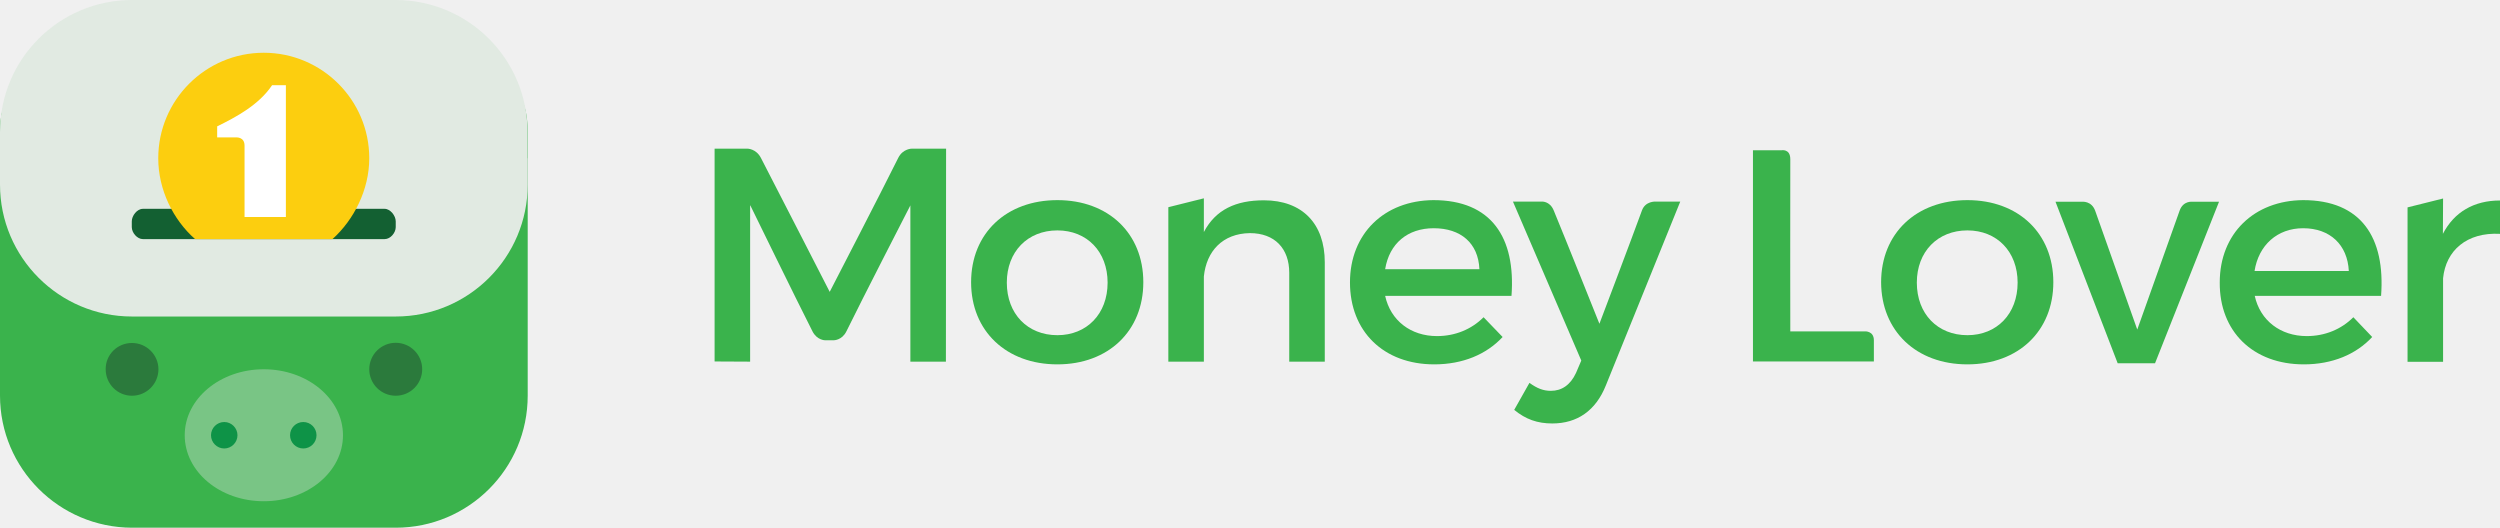
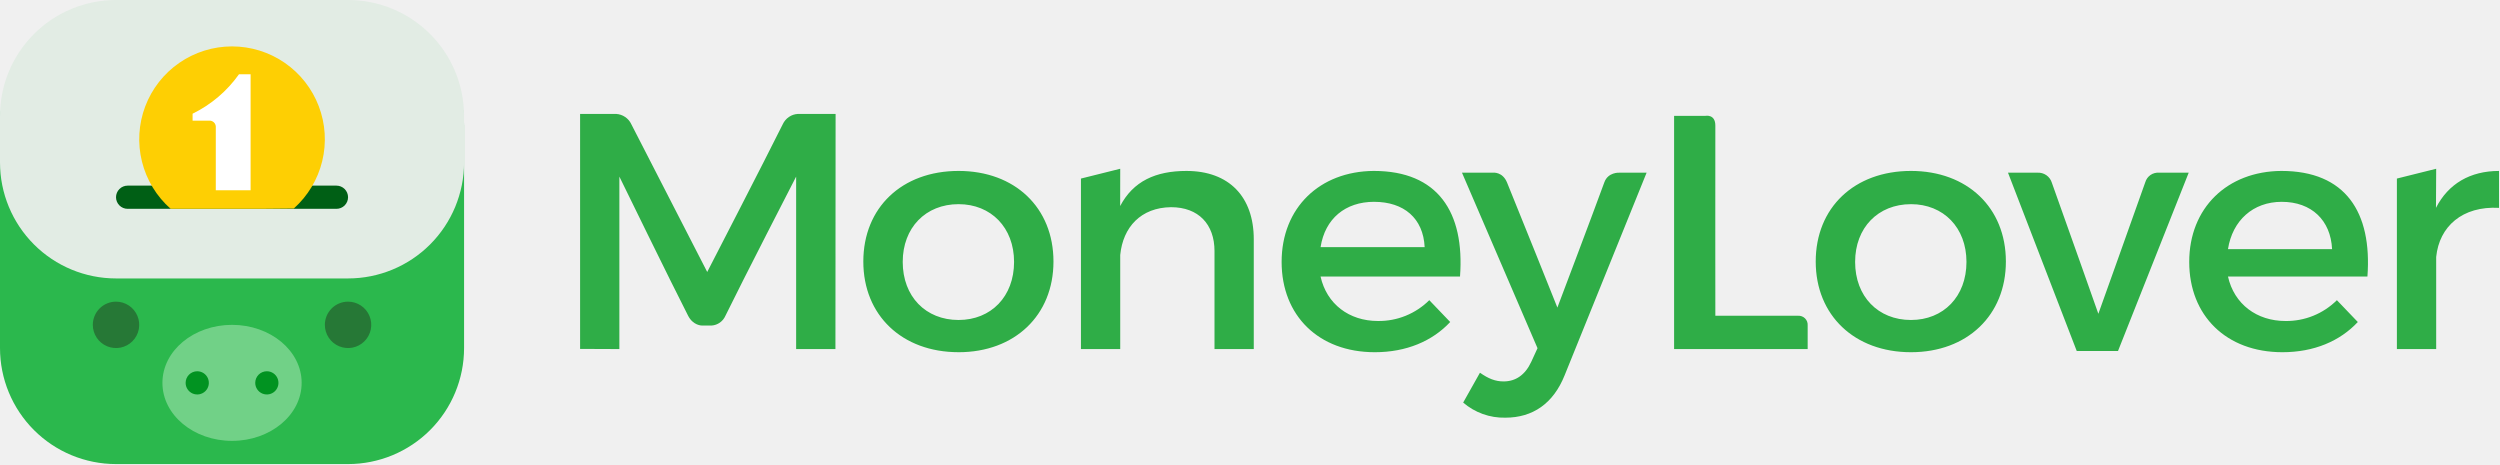
- <svg xmlns="http://www.w3.org/2000/svg" version="1.1" id="Layer_1" x="0px" y="0px" viewBox="0 0 1379.1 291" style="enable-background:new 0 0 1379.1 291;" xml:space="preserve">
-   <style type="text/css">
- 	.st0{fill:#3AB34C;}
- 	.st1{fill:#E1EAE2;}
- 	.st2{fill:#2B7A3C;}
- 	.st3{fill:#79C585;}
- 	.st4{fill:#0E9347;}
- 	.st5{fill:#136032;}
- 	.st6{fill:#FCCE0F;}
- 	.st7{fill:#FFFFFF;}
- </style>
-   <g>
-     <path id="base_86_" class="st0" d="M0,72.8c0-40.2,32.6-19,72.8-19l145.5-14c40.2,0,72.8-7.1,72.8,33v145.5   c0,40.2-32.6,72.8-72.8,72.8H72.8C32.6,291,0,258.4,0,218.2V72.8z" />
-     <path id="Combined-Shape_86_" class="st1" d="M291,87.3V72.8C291,32.6,258.4,0,218.2,0H72.8C32.6,0,0,32.6,0,72.8v14.5v14.5   c0,40.2,32.6,72.8,72.8,72.8h145.5c40.2,0,72.8-32.6,72.8-72.8V87.3z" />
-     <path id="eye-left_76_" class="st2" d="M72.8,189.2c8,0,14.6,6.5,14.6,14.5c0,8-6.5,14.6-14.6,14.6c-8,0-14.5-6.5-14.5-14.6   C58.2,195.7,64.7,189.2,72.8,189.2L72.8,189.2z" />
-     <ellipse id="eye-right_76_" class="st2" cx="218.3" cy="203.7" rx="14.6" ry="14.6" />
-     <path id="nose_76_" class="st3" d="M145.5,203.7c24.1,0,43.7,16.3,43.7,36.4c0,20.1-19.5,36.4-43.7,36.4s-43.6-16.3-43.6-36.4   C101.9,220,121.4,203.7,145.5,203.7L145.5,203.7z" />
-     <path id="nose-hole-left_76_" class="st4" d="M123.7,232.8c4,0,7.3,3.3,7.3,7.3c0,4-3.3,7.3-7.3,7.3c-4,0-7.3-3.3-7.3-7.3   C116.4,236.1,119.7,232.8,123.7,232.8L123.7,232.8z" />
-     <ellipse id="nose-hole-right_76_" class="st4" cx="167.3" cy="240.1" rx="7.3" ry="7.3" />
-     <path id="top-hole_86_" class="st5" d="M212.2,115.2c3.1,0,6.1,3.8,6.1,6.9v3.2c0,3.1-2.9,6.6-6.1,6.6H78.8c-3.1,0-6.1-3.5-6.1-6.6   v-3.2c0-3.1,2.9-6.9,6.1-6.9H212.2z" />
-     <path id="coin_83_" class="st6" d="M203.7,87.3c0,17.3-8.4,33.9-20.3,44.6c-13.8,0-63.5,0-75.8,0c-12.1-10.7-20.3-27.2-20.3-44.6   c0-32.1,26.1-58.2,58.2-58.2C177.6,29.1,203.7,55.2,203.7,87.3z" />
-     <path id="number_83_" class="st7" d="M157.6,119.7h-22.7V80.3c0-4.8-4.5-4.5-4.5-4.5h-10.6c0,0,0-5.3,0-6.1   c10.4-5.1,23-11.8,30.3-22.7c2.2,0,7.6,0,7.6,0V119.7z" />
-   </g>
-   <g>
-     <path class="st0" d="M1085.3,201c28.1,0,47.4-18.4,47.4-45.3c0-27-19.3-45.3-47.4-45.3c-28.2,0-47.6,18.3-47.6,45.3   C1037.8,182.6,1057.1,201,1085.3,201z M1085.3,127.1c16.3,0,27.7,11.7,27.7,28.8c0,17.3-11.5,29-27.7,29c-16.4,0-27.9-11.7-27.9-29   C1057.4,138.8,1068.9,127.1,1085.3,127.1z" />
-     <path class="st0" d="M1033.7,187.7c0-5.2-4.9-4.9-4.9-4.9h-41.2c0,0-0.1-74.5,0-95c0-5.9-4.9-4.9-4.9-4.9H967v116.5h66.7   C1033.7,199.5,1033.7,193,1033.7,187.7z" />
-     <path class="st0" d="M1270.9,201c15.7,0,28.8-5.5,37.7-15.1l-10.4-10.9c-6.7,6.7-15.7,10.4-25.7,10.4c-14.4,0-25.7-8.5-28.7-22.2   h69.7c2.4-32.2-11-52.8-43-52.8c-27,0.2-46,18.4-46,45.4C1224.3,182.8,1242.8,201,1270.9,201z M1270.5,125.9   c14.9,0,24.5,9.2,25.2,23.6h-52C1245.9,135.3,1256.2,125.9,1270.5,125.9z" />
-     <path class="st0" d="M1347.7,153.5c1.5-15.3,13.1-25.5,31.4-24.5v-18.4c-14.4,0-25.3,6.4-31.5,18.4l0.1-19.5l-19.6,4.9v85.2h19.6   V153.5z" />
-     <path class="st0" d="M869.4,205.7c-3.1,6.7-7.9,9.9-13.9,9.9c-4.1,0-7.5-1.3-11.8-4.4l-8.4,14.9c6.3,5.2,12.8,7.5,21,7.5   c13.7,0,24-7,29.6-21.1l41-101.3h-13.7c0,0-5.5-0.3-7.4,4.8c-5.7,15.7-23.5,62.6-23.5,62.6s-18.7-46.8-25.2-62.5   c-2.2-5.4-6.8-4.9-6.8-4.9h-15.7l37.7,87.7L869.4,205.7z" />
-     <path class="st0" d="M1188.8,200.4l35.3-89.1h-14.7c0,0-5-0.7-7,4.8c-5.7,16-23.4,65.7-23.4,65.7s-17.4-49.2-23.2-65.5   c-2-5.6-7.2-5-7.2-5h-14.7l34.3,89.1H1188.8z" />
-     <path class="st0" d="M413.9,113.3c0,0,25.9,53,34.3,69.5c2.5,4.9,6.9,4.9,6.9,4.9h4.9c0,0,4.5,0,6.9-4.9   c8.2-16.8,35.3-69.5,35.3-69.5v86.2h19.6L521.9,82h-18.8c0,0-5-0.1-7.6,5.1c-8.6,17.4-37.8,73.9-37.8,73.9s-28.9-56.4-37.9-73.8   c-2.7-5.3-7.6-5.2-7.6-5.2h-18v117.4l19.6,0.1V113.3z" />
-     <path class="st0" d="M583.3,201c28.1,0,47.4-18.4,47.4-45.3c0-27-19.3-45.3-47.4-45.3c-28.2,0-47.6,18.3-47.6,45.3   C535.7,182.6,555.1,201,583.3,201z M583.3,127.1c16.3,0,27.7,11.7,27.7,28.8c0,17.3-11.5,29-27.7,29c-16.4,0-27.9-11.7-27.9-29   C555.4,138.8,566.9,127.1,583.3,127.1z" />
-     <path class="st0" d="M791.2,201c15.7,0,28.8-5.5,37.7-15.1L818.4,175c-6.7,6.7-15.7,10.4-25.7,10.4c-14.4,0-25.6-8.5-28.6-22.2   h69.7c2.4-32.2-11.1-52.8-43.1-52.8c-27,0.2-46,18.4-46,45.4C744.7,182.8,763.2,201,791.2,201z M790.9,125.9   c14.9,0,24.6,8.2,25.2,22.6h-52C766.4,134.3,776.5,125.9,790.9,125.9z" />
-     <path class="st0" d="M664.1,152.5c1.4-13.9,10.3-23.7,25.4-23.9c13.7,0,21.7,8.5,21.7,21.9v49h19.6v-54.8   c0-21.3-12.4-34.2-33.6-34.2c-15.4,0-26.6,5.1-33.1,17.5c0-1.8,0-18.6,0-18.6l-19.6,4.9v85.2h19.6V152.5z" />
-   </g>
+ <svg xmlns="http://www.w3.org/2000/svg" width="167" height="31" viewBox="0 0 167 31" fill="none">
+   <path d="M8.06 0.31H22.94C25.078 0.31 27.128 1.159 28.639 2.671C30.151 4.182 31 6.232 31 8.37V23.25C31 25.305 30.183 27.277 28.73 28.73C27.277 30.183 25.305 31 23.25 31H7.75C5.695 31 3.723 30.183 2.27 28.73C0.817 27.277 0 25.305 0 23.25V8.37C0 6.232 0.849 4.182 2.361 2.671C3.872 1.159 5.922 0.31 8.06 0.31Z" fill="#2BB84D" />
+   <path d="M7.75 0H23.25C25.305 0 27.277 0.817 28.73 2.27C30.183 3.723 31 5.695 31 7.75V10.85C31 12.905 30.183 14.877 28.73 16.33C27.277 17.784 25.305 18.6 23.25 18.6H7.75C5.695 18.6 3.723 17.784 2.27 16.33C0.817 14.877 0 12.905 0 10.85V7.75C0 5.695 0.817 3.723 2.27 2.27C3.723 0.817 5.695 0 7.75 0Z" fill="#E2ECE4" />
+   <path d="M7.75 20.15C8.057 20.15 8.356 20.241 8.611 20.411C8.866 20.581 9.065 20.823 9.182 21.107C9.299 21.39 9.33 21.702 9.27 22.002C9.21 22.303 9.063 22.579 8.846 22.796C8.629 23.013 8.353 23.16 8.052 23.22C7.752 23.28 7.44 23.249 7.157 23.132C6.874 23.015 6.631 22.816 6.461 22.561C6.291 22.306 6.2 22.006 6.2 21.7C6.2 21.289 6.363 20.895 6.654 20.604C6.945 20.313 7.339 20.15 7.75 20.15Z" fill="#267836" />
+   <path d="M23.25 20.15C23.556 20.15 23.856 20.241 24.111 20.411C24.366 20.581 24.565 20.823 24.682 21.107C24.799 21.39 24.83 21.702 24.77 22.002C24.71 22.303 24.563 22.579 24.346 22.796C24.129 23.013 23.853 23.16 23.552 23.22C23.252 23.28 22.94 23.249 22.657 23.132C22.374 23.015 22.131 22.816 21.961 22.561C21.791 22.306 21.7 22.006 21.7 21.7C21.7 21.289 21.863 20.895 22.154 20.604C22.445 20.313 22.839 20.15 23.25 20.15Z" fill="#267836" />
+   <path d="M15.5 21.7C18.068 21.7 20.15 23.435 20.15 25.575C20.15 27.715 18.068 29.45 15.5 29.45C12.932 29.45 10.85 27.715 10.85 25.575C10.85 23.434 12.932 21.7 15.5 21.7Z" fill="#71D187" />
+   <path d="M13.175 24.8C13.329 24.8 13.478 24.846 13.606 24.931C13.733 25.016 13.833 25.137 13.892 25.279C13.95 25.42 13.966 25.576 13.936 25.727C13.906 25.877 13.832 26.015 13.723 26.124C13.615 26.232 13.477 26.306 13.326 26.336C13.176 26.366 13.02 26.35 12.879 26.292C12.737 26.233 12.616 26.134 12.531 26.006C12.445 25.879 12.4 25.729 12.4 25.575C12.4 25.37 12.482 25.172 12.627 25.027C12.772 24.882 12.97 24.8 13.175 24.8Z" fill="#019321" />
+   <path d="M17.825 24.8C17.979 24.8 18.129 24.846 18.256 24.931C18.384 25.016 18.483 25.137 18.542 25.279C18.6 25.42 18.616 25.576 18.586 25.727C18.556 25.877 18.482 26.015 18.374 26.124C18.265 26.232 18.127 26.306 17.977 26.336C17.826 26.366 17.67 26.35 17.529 26.292C17.387 26.233 17.266 26.134 17.181 26.006C17.096 25.879 17.05 25.729 17.05 25.575C17.05 25.37 17.132 25.172 17.277 25.027C17.422 24.882 17.62 24.8 17.825 24.8Z" fill="#019321" />
+   <path d="M8.525 12.4H22.475C22.68 12.4 22.878 12.482 23.023 12.627C23.168 12.772 23.25 12.969 23.25 13.175C23.25 13.38 23.168 13.578 23.023 13.723C22.878 13.868 22.68 13.95 22.475 13.95H8.525C8.319 13.95 8.122 13.868 7.977 13.723C7.832 13.578 7.75 13.38 7.75 13.175C7.75 12.969 7.832 12.772 7.977 12.627C8.122 12.482 8.319 12.4 8.525 12.4Z" fill="#005F15" />
+   <path d="M15.5 3.1C16.756 3.1 17.983 3.482 19.018 4.195C20.052 4.908 20.846 5.919 21.293 7.093C21.741 8.267 21.821 9.55 21.523 10.77C21.225 11.991 20.563 13.092 19.625 13.928C18.221 13.95 17.084 13.95 15.5 13.95H11.4C10.455 13.117 9.787 12.016 9.483 10.794C9.18 9.572 9.256 8.286 9.701 7.108C10.146 5.93 10.939 4.916 11.975 4.2C13.011 3.484 14.241 3.1 15.5 3.1Z" fill="#FECF03" />
+   <path d="M16.74 4.96V12.71H14.415V8.52C14.422 8.457 14.414 8.394 14.393 8.335C14.372 8.276 14.338 8.222 14.293 8.178C14.248 8.134 14.194 8.1 14.135 8.08C14.076 8.059 14.012 8.053 13.95 8.06H12.865C12.865 8.06 12.866 7.674 12.865 7.595C14.103 6.99 15.169 6.084 15.965 4.96C16.195 4.961 16.74 4.96 16.74 4.96Z" fill="white" />
+   <path d="M104.515 25.075C103.759 26.959 102.386 27.901 100.555 27.901C99.524 27.924 98.521 27.565 97.74 26.892L98.861 24.897C99.433 25.3 99.891 25.479 100.441 25.479C101.242 25.479 101.882 25.053 102.294 24.157L102.706 23.259L97.66 11.535H99.759C99.759 11.535 100.375 11.472 100.67 12.192C101.532 14.293 104.033 20.546 104.033 20.546C104.033 20.546 106.408 14.271 107.171 12.176C107.419 11.494 108.156 11.536 108.156 11.536H109.993L104.515 25.075ZM91.791 13.481C89.87 13.481 88.511 14.603 88.214 16.51H95.167C95.076 14.581 93.783 13.482 91.791 13.482L91.791 13.481ZM97.529 18.473H88.213C88.625 20.312 90.121 21.442 92.043 21.442C92.679 21.451 93.311 21.332 93.9 21.093C94.489 20.854 95.025 20.5 95.476 20.052L96.873 21.51C95.682 22.788 93.943 23.528 91.837 23.528C88.084 23.528 85.612 21.083 85.612 17.495C85.612 13.884 88.152 11.441 91.769 11.418C96.049 11.418 97.849 14.168 97.529 18.473V18.473ZM81.129 23.318V16.772C81.129 14.978 80.057 13.84 78.226 13.84C76.212 13.863 75.013 15.173 74.831 17.033V23.318H72.207V11.928L74.831 11.273C74.831 11.273 74.829 13.518 74.827 13.764C75.698 12.104 77.197 11.418 79.256 11.419C82.094 11.419 83.752 13.138 83.752 15.986V23.318H81.129V23.318ZM64.032 13.638C61.835 13.638 60.302 15.208 60.302 17.496C60.302 19.805 61.835 21.375 64.032 21.375C66.207 21.375 67.74 19.805 67.74 17.496C67.74 15.208 66.206 13.638 64.032 13.638H64.032ZM64.032 23.527C60.256 23.527 57.67 21.06 57.67 17.473C57.67 13.861 60.256 11.418 64.032 11.418C67.786 11.418 70.372 13.862 70.372 17.473C70.371 21.061 67.786 23.528 64.032 23.528L64.032 23.527ZM55.807 23.317H53.182V11.797C53.182 11.797 49.553 18.846 48.459 21.092C48.38 21.275 48.253 21.432 48.091 21.547C47.929 21.663 47.739 21.732 47.541 21.746H46.885C46.885 21.746 46.305 21.753 45.966 21.092C44.832 18.881 41.374 11.797 41.374 11.797V23.318L38.75 23.307V7.61H41.154C41.371 7.622 41.581 7.693 41.761 7.815C41.941 7.938 42.085 8.107 42.175 8.305C43.371 10.632 47.242 18.168 47.242 18.168C47.242 18.168 51.138 10.619 52.292 8.292C52.383 8.097 52.525 7.93 52.704 7.81C52.882 7.689 53.091 7.62 53.306 7.61H55.818L55.807 23.317Z" fill="#2FAD47" />
+   <path d="M162.737 17.165V23.318H160.112V11.928L162.737 11.273L162.723 13.885C163.547 12.271 165.012 11.419 166.935 11.419V13.885C164.486 13.751 162.943 15.124 162.737 17.165ZM152.419 13.482C150.497 13.482 149.127 14.734 148.829 16.641H155.783C155.691 14.712 154.411 13.482 152.419 13.482ZM158.144 18.474H148.829C149.241 20.313 150.749 21.443 152.671 21.443C153.307 21.451 153.938 21.332 154.528 21.093C155.117 20.854 155.653 20.5 156.104 20.052L157.501 21.51C156.31 22.788 154.571 23.528 152.465 23.528C148.712 23.528 146.24 21.083 146.24 17.496C146.24 13.884 148.78 11.441 152.397 11.418C156.677 11.418 158.465 14.168 158.144 18.474ZM141.482 23.449H138.727L134.134 11.535H136.103C136.315 11.523 136.524 11.583 136.699 11.704C136.873 11.826 137.001 12.002 137.063 12.205C137.848 14.38 140.17 20.961 140.17 20.961C140.17 20.961 142.549 14.314 143.305 12.171C143.363 11.974 143.487 11.803 143.657 11.687C143.827 11.571 144.032 11.518 144.237 11.536H146.205L141.482 23.449ZM127.653 13.639C125.456 13.639 123.922 15.208 123.922 17.496C123.922 19.806 125.456 21.375 127.653 21.375C129.827 21.375 131.36 19.806 131.36 17.496C131.36 15.208 129.827 13.638 127.653 13.638L127.653 13.639ZM127.653 23.528C123.877 23.528 121.29 21.061 121.29 17.473C121.29 13.862 123.877 11.418 127.653 11.418C131.406 11.418 133.993 13.862 133.993 17.473C133.993 21.061 131.406 23.528 127.653 23.528L127.653 23.528ZM111.83 23.317V7.738H113.929C113.929 7.738 114.588 7.607 114.585 8.393C114.576 11.125 114.585 21.092 114.585 21.092H120.096C120.184 21.085 120.272 21.097 120.355 21.127C120.438 21.157 120.513 21.205 120.576 21.267C120.638 21.329 120.686 21.405 120.717 21.487C120.747 21.57 120.759 21.658 120.752 21.746V23.318H111.83L111.83 23.317Z" fill="#2FAD47" />
</svg>
